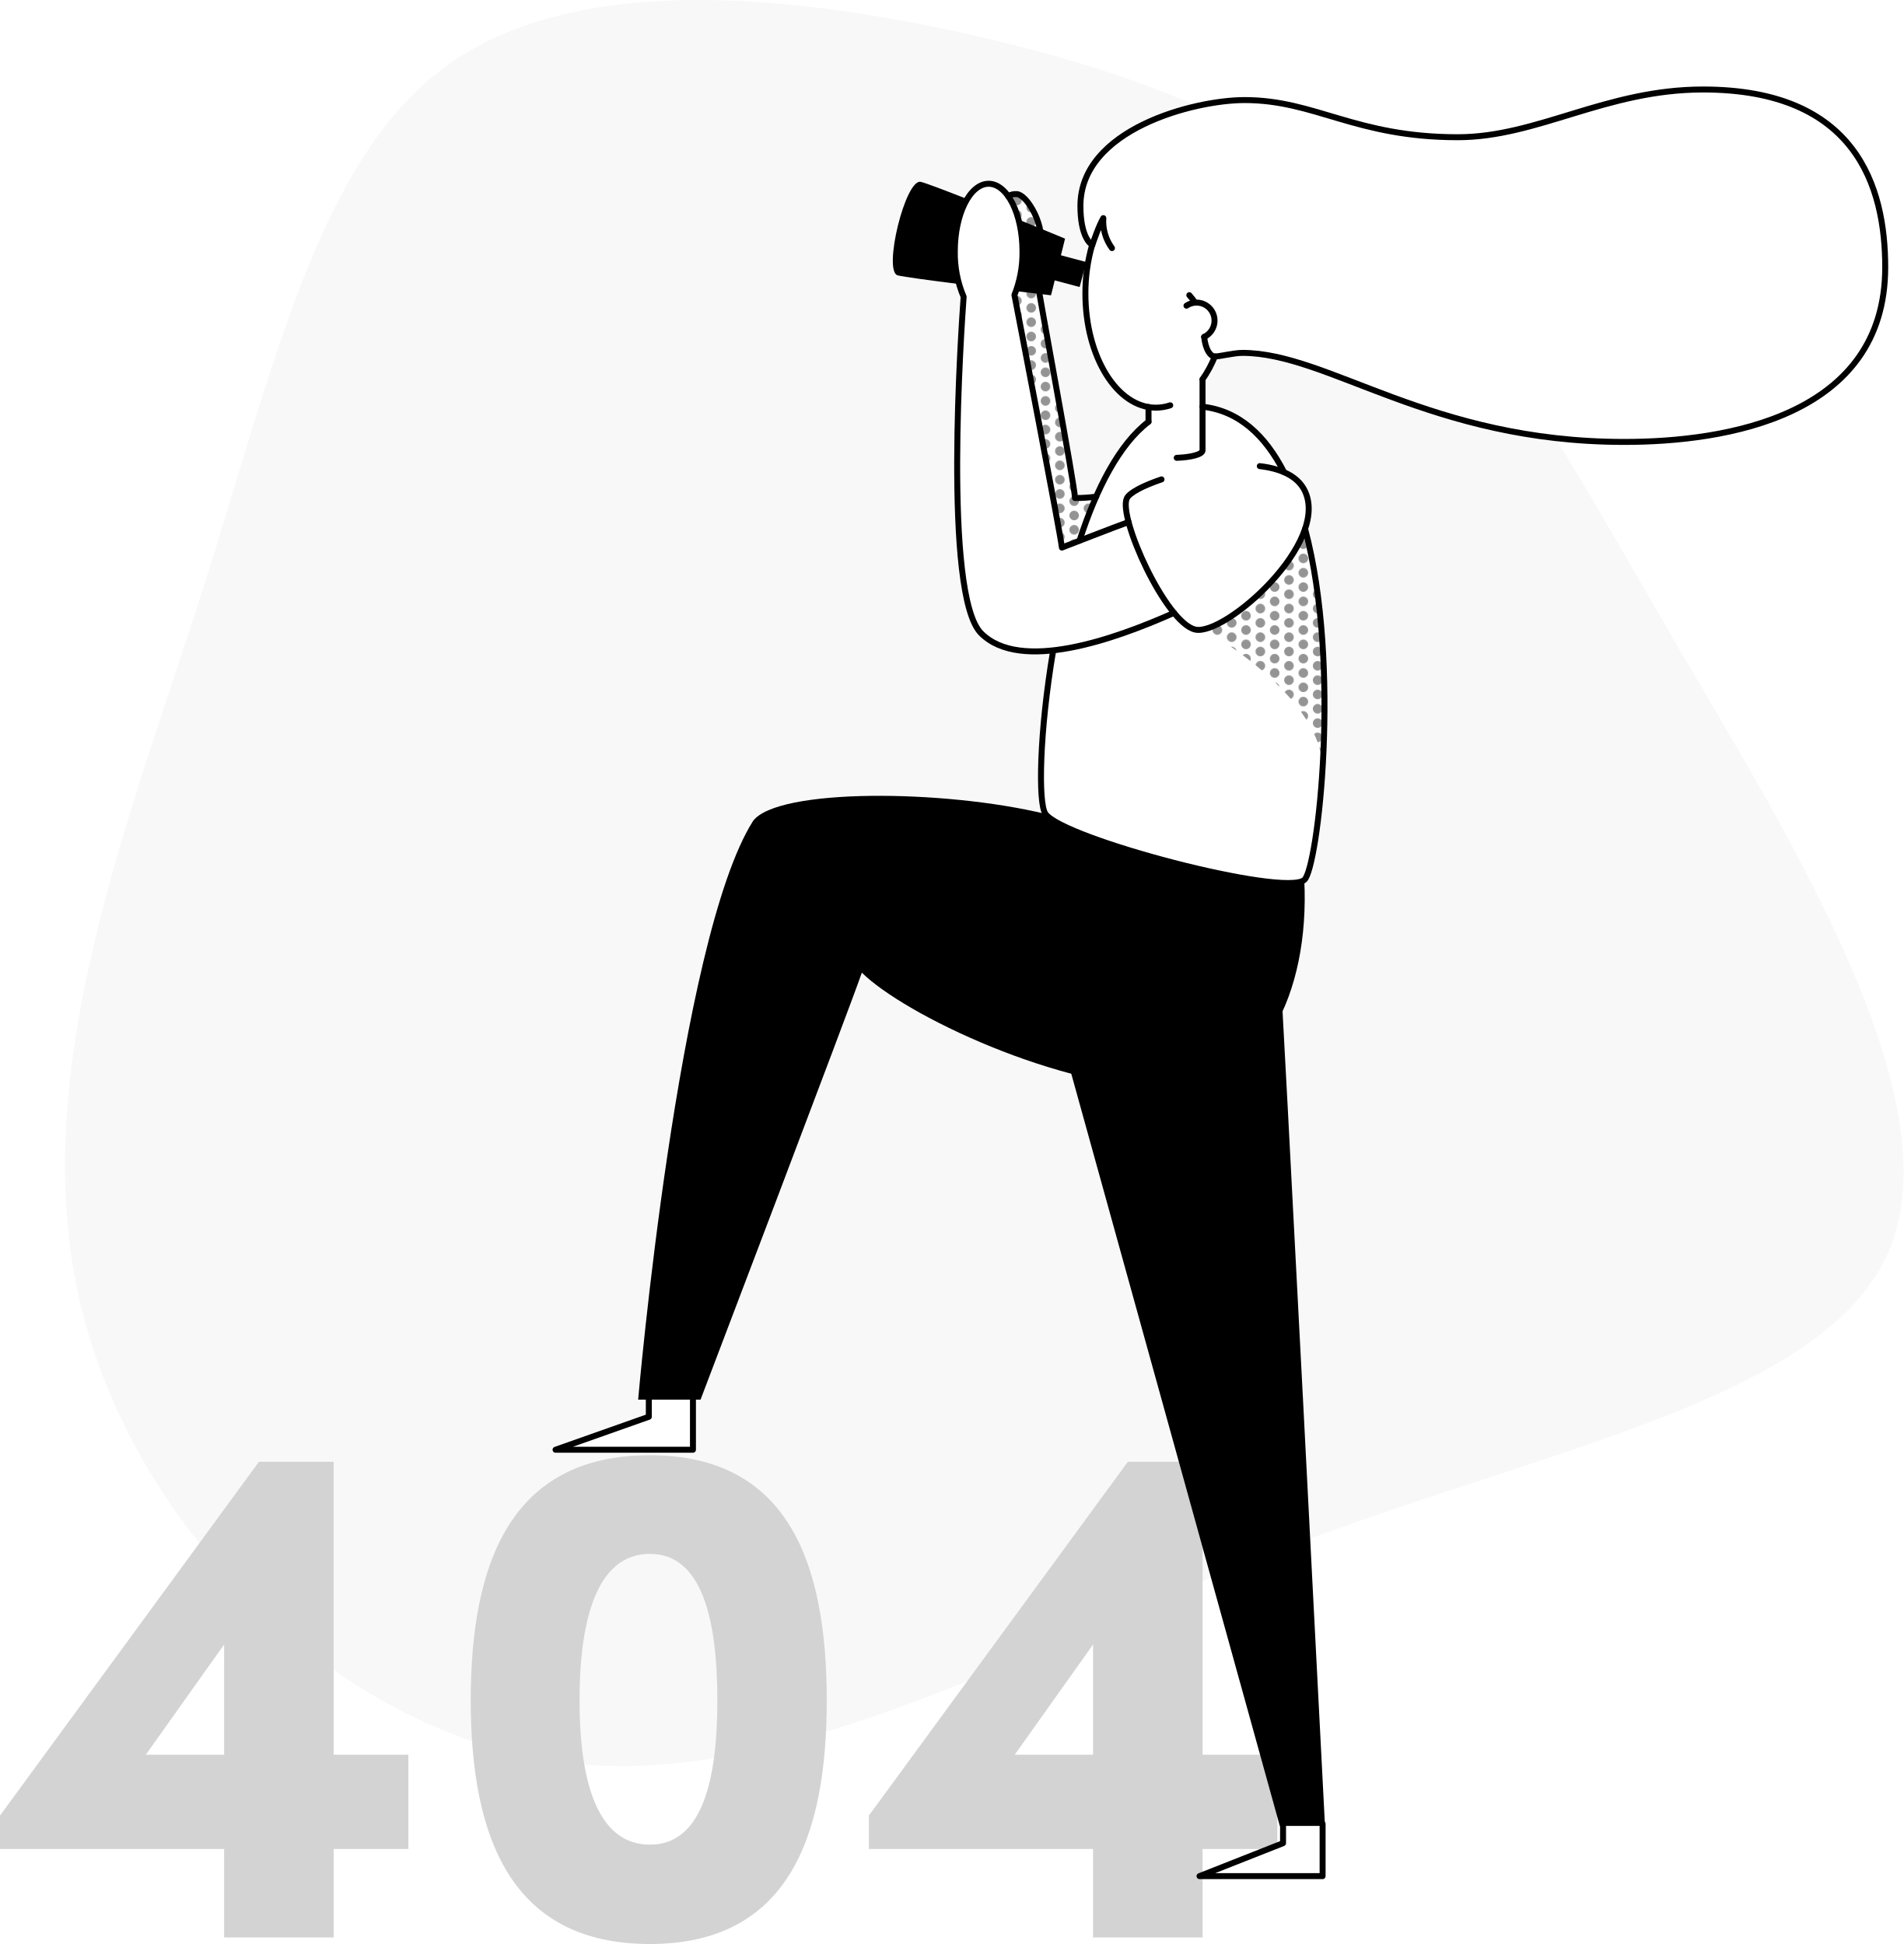
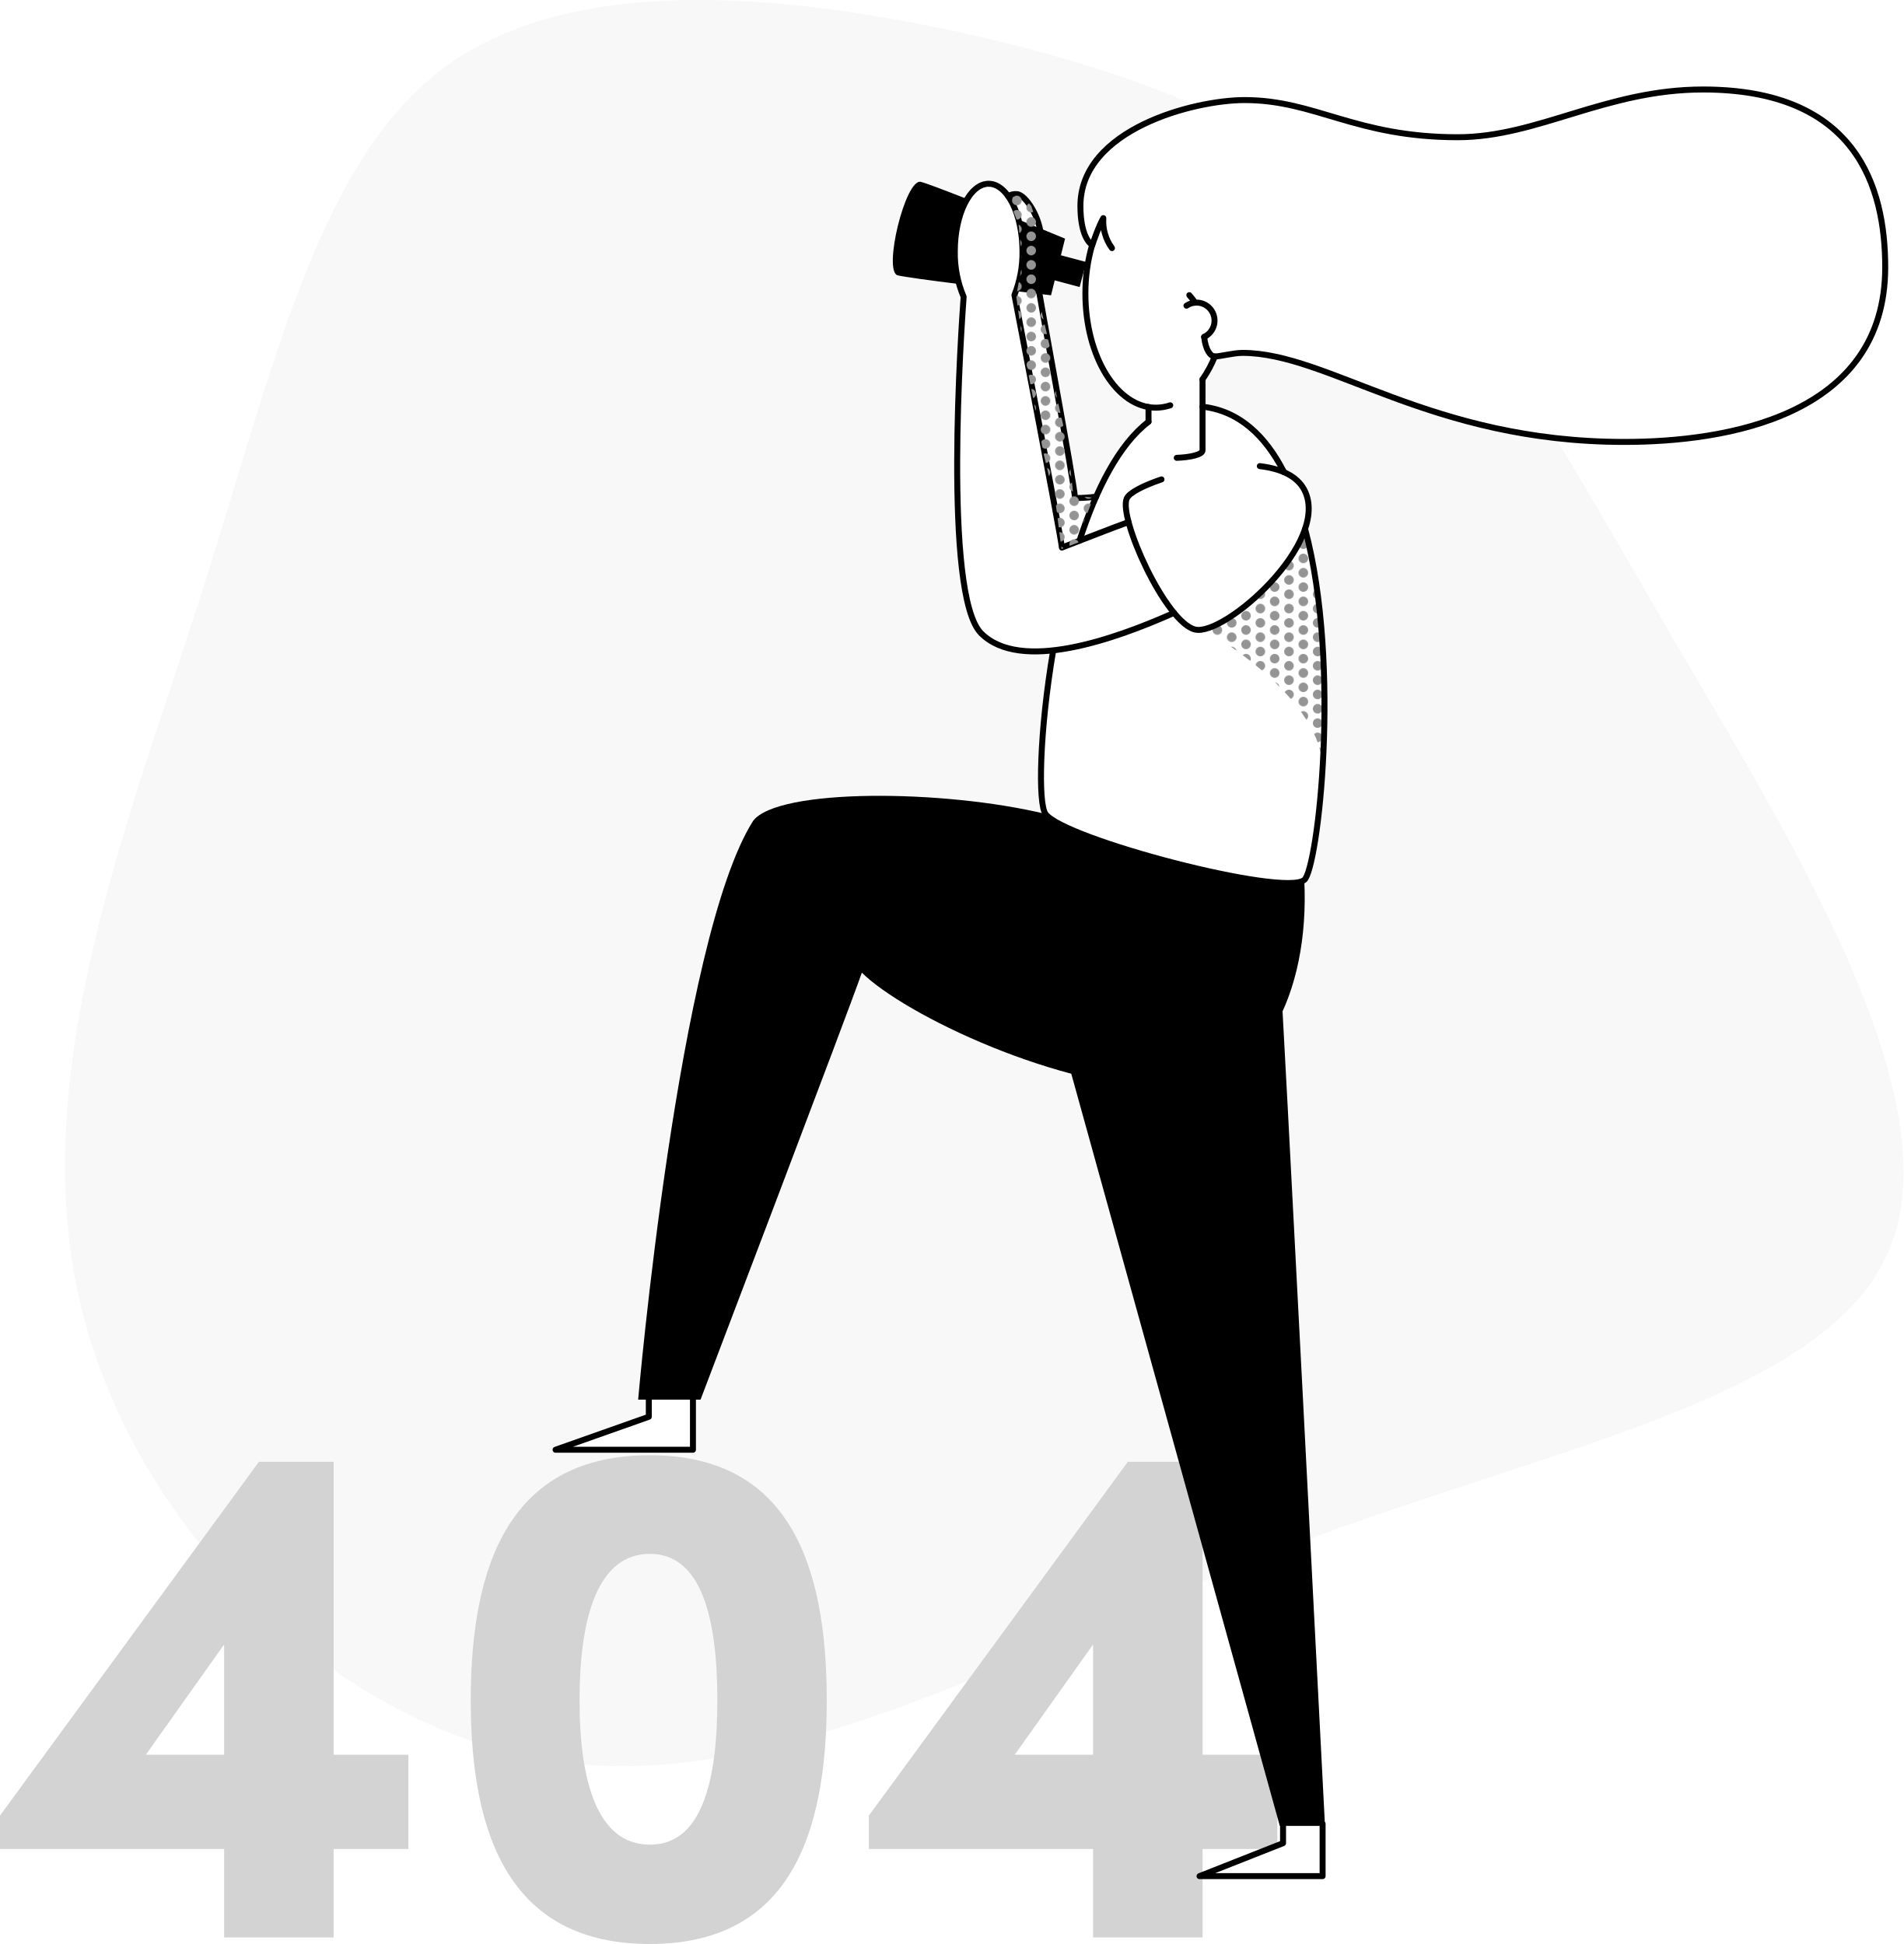
<svg xmlns="http://www.w3.org/2000/svg" viewBox="0 0 797.46 814.59">
  <defs>
-     <style>.cls-1,.cls-6,.cls-7{fill:none;}.cls-2{fill:#949494;}.cls-3{fill:url(#New_Pattern);}.cls-4{fill:#f8f8f8;}.cls-5{fill:#d3d3d3;}.cls-6,.cls-7{stroke:#000;stroke-linecap:round;stroke-width:2.5px;}.cls-6{stroke-linejoin:round;}.cls-7{stroke-miterlimit:10;}</style>
-     <pattern id="New_Pattern" data-name="New Pattern" width="12" height="12" patternUnits="userSpaceOnUse" viewBox="0 0 12 12">
-       <rect class="cls-1" width="12" height="12" />
-       <rect class="cls-1" width="12" height="12" />
+     <pattern data-name="New Pattern" height="12" id="New_Pattern" patternUnits="userSpaceOnUse" viewBox="0 0 12 12" width="12">
      <circle class="cls-2" cx="12" cy="3" r="2" />
      <circle class="cls-2" cx="6" r="2" />
      <circle class="cls-2" cy="3" r="2" />
      <circle class="cls-2" cx="12" cy="9" r="2" />
      <circle class="cls-2" cx="6" cy="6" r="2" />
      <circle class="cls-2" cy="9" r="2" />
      <circle class="cls-2" cx="6" cy="12" r="2" />
+       <rect class="cls-1" height="12" width="12" />
+       <rect class="cls-1" height="12" width="12" />
    </pattern>
+     <style>
+       .cls-1,.cls-6,.cls-7{fill:none;}.cls-2{fill:#949494;}.cls-3{fill:url(#New_Pattern);}.cls-4{fill:#f8f8f8;}.cls-5{fill:#d3d3d3;}.cls-6,.cls-7{stroke:#000;stroke-linecap:round;stroke-width:2.5px;}.cls-6{stroke-linejoin:round;}.cls-7{stroke-miterlimit:10;}
+     </style>
  </defs>
-   <g id="Layer_2" data-name="Layer 2">
+   <g data-name="Layer 2" id="Layer_2">
    <g id="vector">
-       <polygon class="cls-3" points="452.59 222.7 458.06 208.54 449.71 207.74 447.28 186.44 442.54 165.38 439.8 145.19 435.11 124.91 434.51 121.92 434.72 94.67 432.07 86.36 427.15 80.58 422.19 82.67 426.69 93.94 428.32 110.34 425.92 122.84 425.79 124.63 428.66 145.62 433.06 168.28 437.09 189.67 442.39 212.02 444.69 230.03 453.16 226.74 452.59 222.7" />
      <path class="cls-4" d="M445.24,229.3h0l-10.83-56.46-9.22-49.72,0-.07c-.08.19-.15.39-.23.57,1.13,5.84,19.48,101,19.88,105.83Z" />
      <path class="cls-4" d="M428,111.34v-.07a1,1,0,0,1,0,.17Z" />
      <path class="cls-4" d="M703.84,272.59c-19.68-33.74-36.26-63.2-52.17-89-63.11-7.15-99.54-35.7-131.16-35.7-3.68,0-9.4,1.5-11.57,1.5h0l-4.8,9,.14,12.39,7.43,1.4,10,5.33,7.09,6.61,8.68,12.92-.59.39c4.27,1.65,7.63,4.19,9.52,7.88,2.47,4.8,2.26,10.44.29,16.29h0c15.29,57.24,5.37,142.37-.34,147.1-8.64,7.16-100.75-17-108.4-27.66-3.18-4.4-2.53-34.51,3.18-68.27l.73-.35c-12.55,1.5-23.82,0-30.89-7.05-16.12-16.12-8.22-129.11-7.34-141a46.85,46.85,0,0,1-3.7-19.06C400,89.69,406.33,77,414.17,77c3.49,0,6.69,2.53,9.16,6.71l-1-2.4,3.68,0,3.87,2.58,5,9.07,1.24,6.93-.38,24.67,14.62,84.1,8.88-.87,4.51-10,9.77-13.72,7.65-8.33v-5.28h0c-14.84-2.54-26.4-22.84-26.4-47.5,0-1.86.06-3.7.19-5.5l.84-10.58,1.56-3.49c.07-.27.14-.54.22-.8-1.15-.63-5-4.17-5-16.37,0-24,26.56-36.9,48.83-41.9-29.62-12.8-62.77-22.73-99.28-30.8C327.68-2.62,239.75-11.07,186.53,28S114.82,153.14,84.44,248.61c-30.6,95.46-73.08,200.29-51.15,296,21.69,95.47,108,181.8,202.58,193.9s197.33-50,306.5-91.35S767.1,585.48,792,522.45,751.34,353.67,703.84,272.59ZM290.3,607.48H232.74l39.06-13.81V585.6h18.5Z" />
      <path class="cls-4" d="M426.49,91.3v0Z" />
      <path class="cls-4" d="M462.08,92.88a11.39,11.39,0,0,1,.08-1.5c-1.83,3.06-4.21,10-4.6,11.28l.07.15Z" />
      <path class="cls-3" d="M503.78,263.8c5.32,2.29,50.69,29.49,50.26,58.74.83-25.17.83-46.24.83-46.24L552,254.14l-4.71-30.58-9.63,14.8L525.1,251.75,510.32,262.4Z" />
      <path class="cls-5" d="M171.08,774.78h-31.3v37.07H93.89V774.78H0v-14L108.48,612.52h31.3V735.28h31.3Zm-77.19-39.5V689.09L61.08,735.28Z" />
      <path class="cls-5" d="M197.21,712.49c0-57.43,16.71-102.71,75-102.71,58,0,74.14,45.28,74.14,102.71,0,57.13-16.1,102.1-74.14,102.1C213.92,814.59,197.21,769.62,197.21,712.49Zm103.31,0c0-34.64-6.69-61.38-28.26-61.38-21.88,0-29.47,26.74-29.47,61.38,0,34.33,7.59,60.47,29.47,60.47C293.83,773,300.52,746.82,300.52,712.49Z" />
      <path class="cls-5" d="M535.1,774.78H503.8v37.07H457.92V774.78H364v-14L472.5,612.52h31.3V735.28h31.3Zm-77.18-39.5V689.09L425.1,735.28Z" />
      <path d="M536.15,404.21c.86,8.18,18.93,360.89,18.93,360.89H536.15L444.1,433Z" />
      <path d="M546.4,368.72c2.39,48.19-18.14,87.66-53.79,87.66-48.94,0-113.73-31.2-131.56-48.81-4.45,13.16-67.57,178.92-67.57,178.92H267.34s16.75-193,48.15-242.5c10.33-13.76,79.92-13.25,122.51-2.93C471.81,362.45,534.73,372,546.4,368.72Z" />
      <path class="cls-6" d="M422.33,82.2a6.11,6.11,0,0,1,3.68-.86c3.83.27,10.09,10.39,10.09,18.58s-2.31,11.27-1.61,17.22,15.85,86.63,15.85,91.55a67.52,67.52,0,0,0,8.88-.57" />
      <path class="cls-7" d="M503.78,170.42c15.32,1.72,26.35,12.16,34.15,27.44" />
      <path class="cls-7" d="M452.23,226.58c7-21.6,16.54-40.38,28.92-49.85" />
      <path class="cls-7" d="M546.74,221.62c15.29,57.24,5.37,142.37-.34,147.1-8.64,7.16-100.75-17-108.4-27.66-3.18-4.4-2.53-34.51,3.18-68.27" />
      <path class="cls-6" d="M472.8,218.76c-4.07,1.38-27.94,10.69-27.94,10.69-.4-4.8-18.75-100-19.88-105.83a47.62,47.62,0,0,0,3.37-18.3C428.35,89.69,422,77,414.17,77S400,89.69,400,105.32a46.85,46.85,0,0,0,3.7,19.06c-.88,11.9-8.78,124.89,7.34,141,16.44,16.44,55.53,2.68,80.81-8.57" />
-       <rect x="438.44" y="107.64" width="15.5" height="10.83" transform="translate(43.96 -110.73) rotate(14.87)" />
      <path class="cls-7" d="M527.77,195.32c8.55,1,15.57,4,18.68,10,11.29,21.92-33.42,61.41-45.79,58.47s-32.32-47.08-28.59-55c1.06-2.27,6.73-5.28,14.52-7.91" />
      <path class="cls-6" d="M481.15,176.73v-6.2" />
      <path class="cls-6" d="M503.78,158.94v29.78c0,1.8-5.33,2.95-10.81,3.12" />
      <path class="cls-6" d="M508.94,149.37a48.54,48.54,0,0,1-5.16,9.57" />
      <path class="cls-6" d="M490.25,169.83a18.84,18.84,0,0,1-6,1c-16.32,0-29.54-21.39-29.54-47.77a72.77,72.77,0,0,1,2.81-20.37" />
      <path class="cls-6" d="M504.46,141.17c.58,5.45,2.64,8.2,4.48,8.2,2.17,0,7.89-1.5,11.57-1.5,36.14,0,78.58,37.31,160,37.31,42.53,0,109.27-10.73,109.27-73.19,0-33.73-12.14-74.49-76.31-74.49-40.75,0-69.3,20-102.78,20-43,0-59.58-15.57-89.29-15.57-21.16,0-68.78,12.26-68.78,44.38,0,12.2,3.82,15.74,5,16.37.39-1.3,2.77-8.22,4.6-11.28a18.94,18.94,0,0,0,3.62,12.56" />
      <path class="cls-6" d="M498.24,123.68a32.23,32.23,0,0,1,2.34,3" />
      <path class="cls-6" d="M497.05,128.09a7.43,7.43,0,0,1,4.21-1.29,7.54,7.54,0,0,1,3.2,14.37" />
      <path d="M428.35,105.32A49.32,49.32,0,0,1,425.64,122c8.51,1,14.67,1.73,14.67,1.73L446.18,100S437.5,96.39,426.69,92A51.94,51.94,0,0,1,428.35,105.32Z" />
      <path d="M400,105.32c0-8.83,2-16.71,5.2-21.9-9.33-3.67-17.18-6.65-19.41-7.21-6.49-1.6-16,37.61-9.69,39.18,2.55.63,13.52,2.1,25.69,3.64A51.61,51.61,0,0,1,400,105.32Z" />
+       <polygon class="cls-3" points="452.59 222.7 458.06 208.54 449.71 207.74 447.28 186.44 442.54 165.38 439.8 145.19 435.11 124.91 434.51 121.92 434.72 94.67 432.07 86.36 427.15 80.58 422.19 82.67 426.69 93.94 428.32 110.34 425.92 122.84 425.79 124.63 428.66 145.62 433.06 168.28 437.09 189.67 442.39 212.02 444.69 230.03 453.16 226.74 452.59 222.7" />
      <polyline class="cls-6" points="290.3 585.6 290.3 607.48 232.74 607.48 271.81 593.67 271.81 585.6" />
      <polyline class="cls-6" points="554.08 764.27 554.08 786.15 502.52 786.15 537.51 772.34 537.51 764.27" />
+       <rect height="10.83" transform="translate(43.96 -110.73) rotate(14.87)" width="15.5" x="438.44" y="107.64" />
    </g>
  </g>
</svg>
